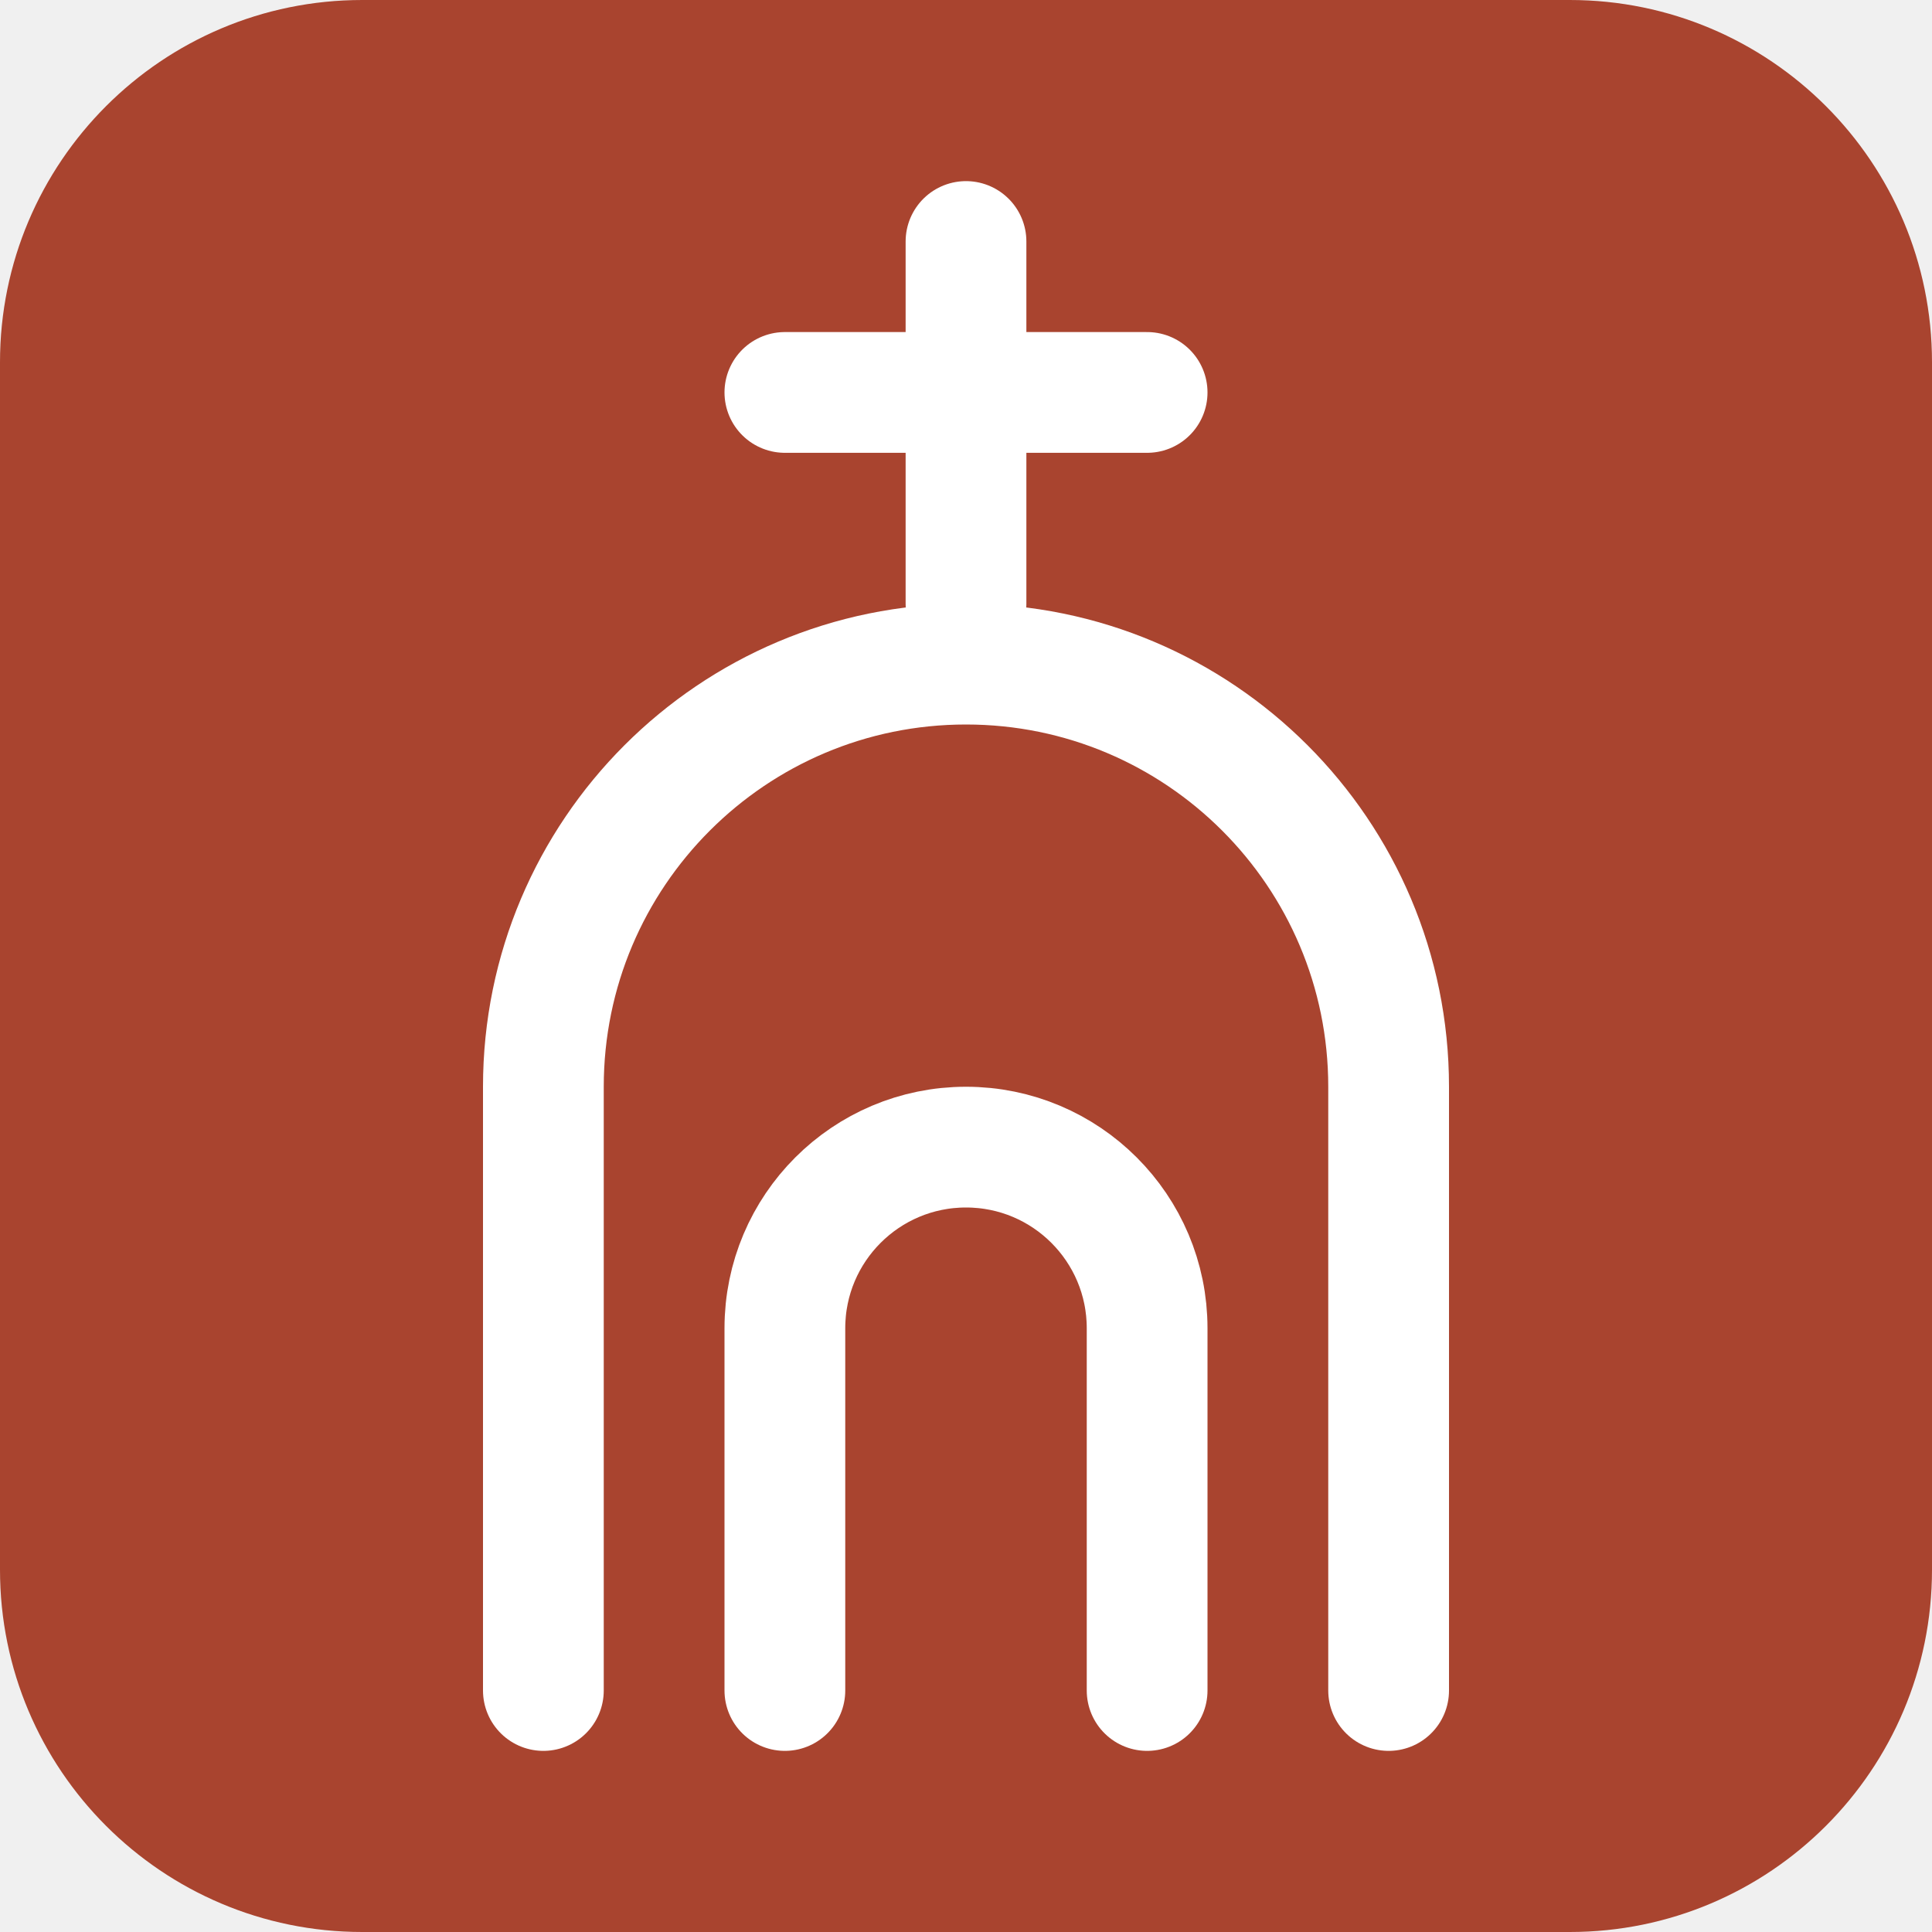
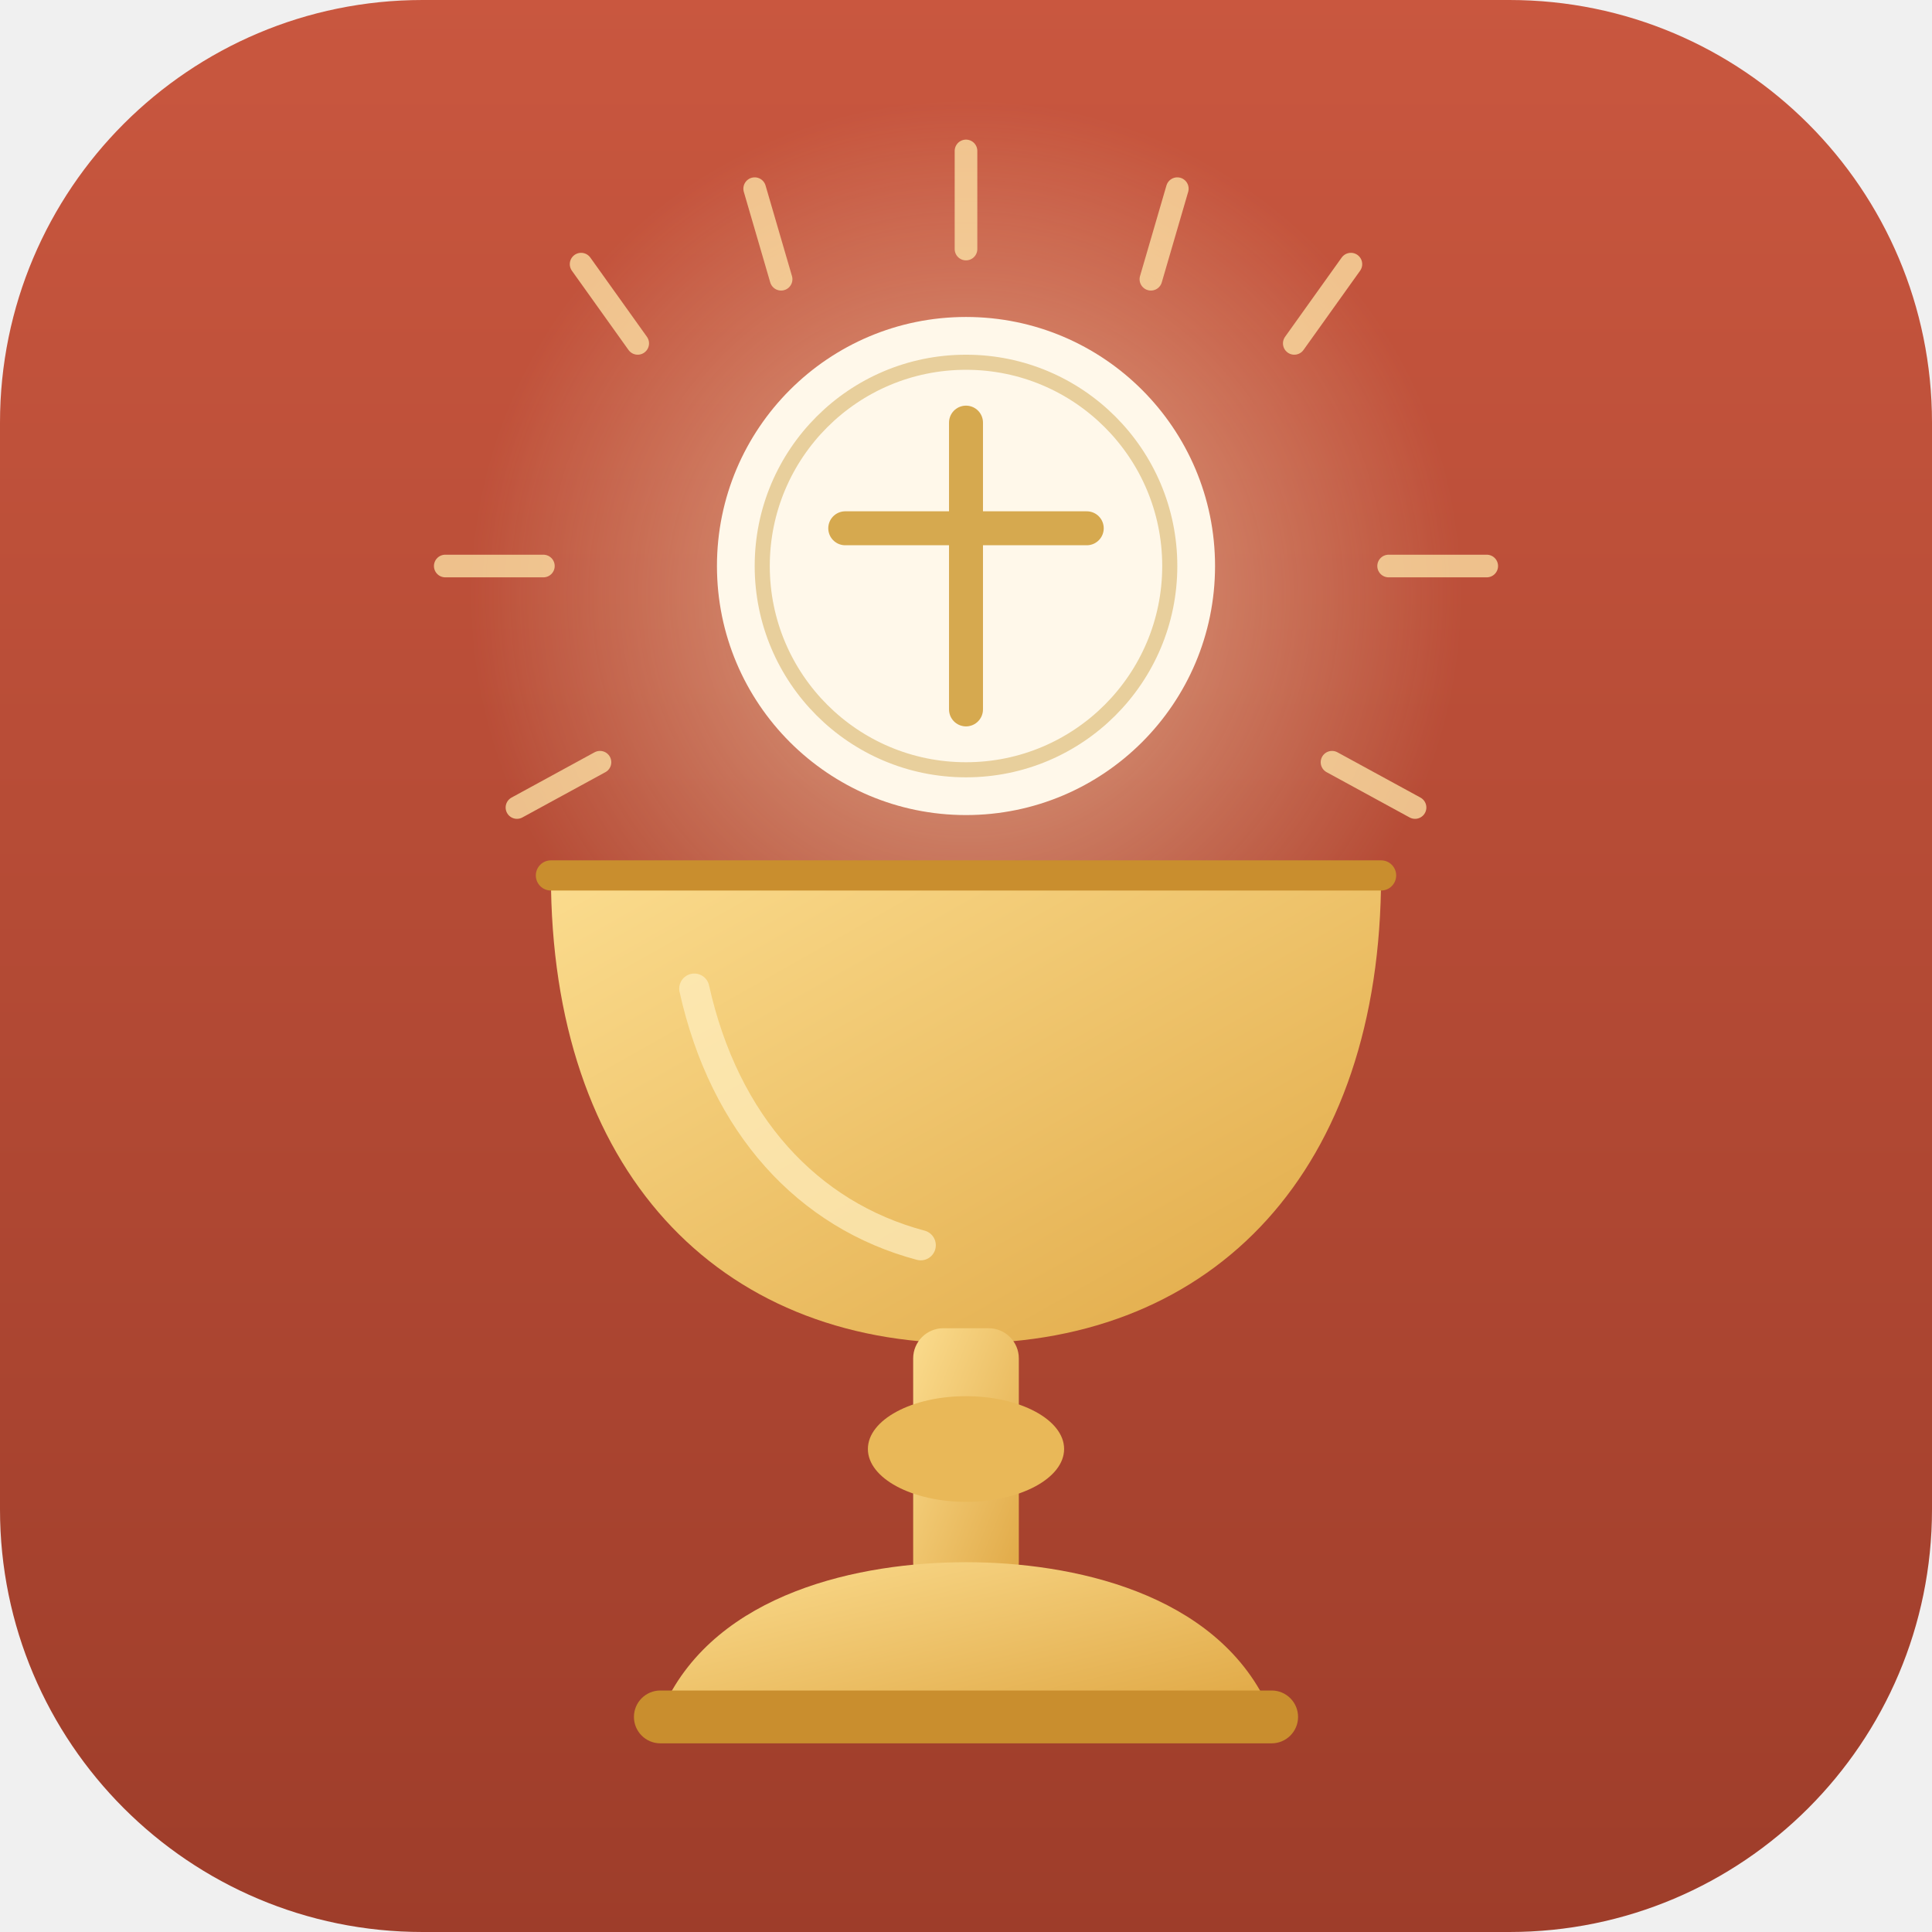
- <svg xmlns="http://www.w3.org/2000/svg" viewBox="0 0 32 32">
-   <rect width="32" height="32" rx="6" fill="#A9442F" />
-   <g fill="none" stroke="#fff" stroke-width="2" stroke-linecap="round" stroke-linejoin="round">
-     <path d="M16 4v6M13 6.5h6" />
-     <path d="M9 28V18a7 7 0 0 1 14 0v10" />
-     <path d="M13 28v-6a3 3 0 0 1 6 0v6" />
+ <svg xmlns="http://www.w3.org/2000/svg" viewBox="0 0 512 512">
+   <defs>
+     <linearGradient id="bg" x1="0" y1="0" x2="0" y2="1">
+       <stop offset="0" stop-color="#C9573F" />
+       <stop offset="1" stop-color="#9E3D2A" />
+     </linearGradient>
+     <linearGradient id="gold" x1="0" y1="0" x2="1" y2="1">
+       <stop offset="0" stop-color="#FBDC8E" />
+       <stop offset="1" stop-color="#E0A845" />
+     </linearGradient>
+     <radialGradient id="glow" cx="0.5" cy="0.5" r="0.5">
+       <stop offset="0" stop-color="#FFF3CF" stop-opacity=".55" />
+       <stop offset="1" stop-color="#FFF3CF" stop-opacity="0" />
+     </radialGradient>
+   </defs>
+   <rect width="512" height="512" rx="112" fill="url(#bg)" />
+   <circle cx="256" cy="158" r="132" fill="url(#glow)" />
+   <g stroke="#FFE7A8" stroke-width="6" stroke-linecap="round" opacity=".75">
+     <path d="M256 40v26M256 250v0M154 70l15 21M358 70l-15 21M118 150h26M394 150h-26M137 214l22-12M375 214l-22-12M200 50l7 24M312 50l-7 24" />
  </g>
+   <circle cx="256" cy="150" r="66" fill="#FFF8EA" />
+   <circle cx="256" cy="150" r="54" fill="none" stroke="#E8CF9C" stroke-width="4" />
+   <path d="M256 112v76M224 140h64" stroke="#D6A94F" stroke-width="9" stroke-linecap="round" />
+   <path d="M146 232h220c0 78-44 124-110 124s-110-46-110-124z" fill="url(#gold)" />
+   <path d="M146 232h220" stroke="#C98E2E" stroke-width="8" stroke-linecap="round" />
+   <path d="M184 262c8 36 30 60 60 68" fill="none" stroke="#FFF0C2" stroke-width="8" stroke-linecap="round" opacity=".7" />
+   <rect x="242" y="352" width="28" height="70" rx="8" fill="url(#gold)" />
+   <ellipse cx="256" cy="384" rx="26" ry="14" fill="#E9B858" />
+   <path d="M176 452c14-30 52-38 80-38s66 8 80 38z" fill="url(#gold)" />
+   <rect x="168" y="448" width="176" height="14" rx="7" fill="#C98E2E" />
</svg>
